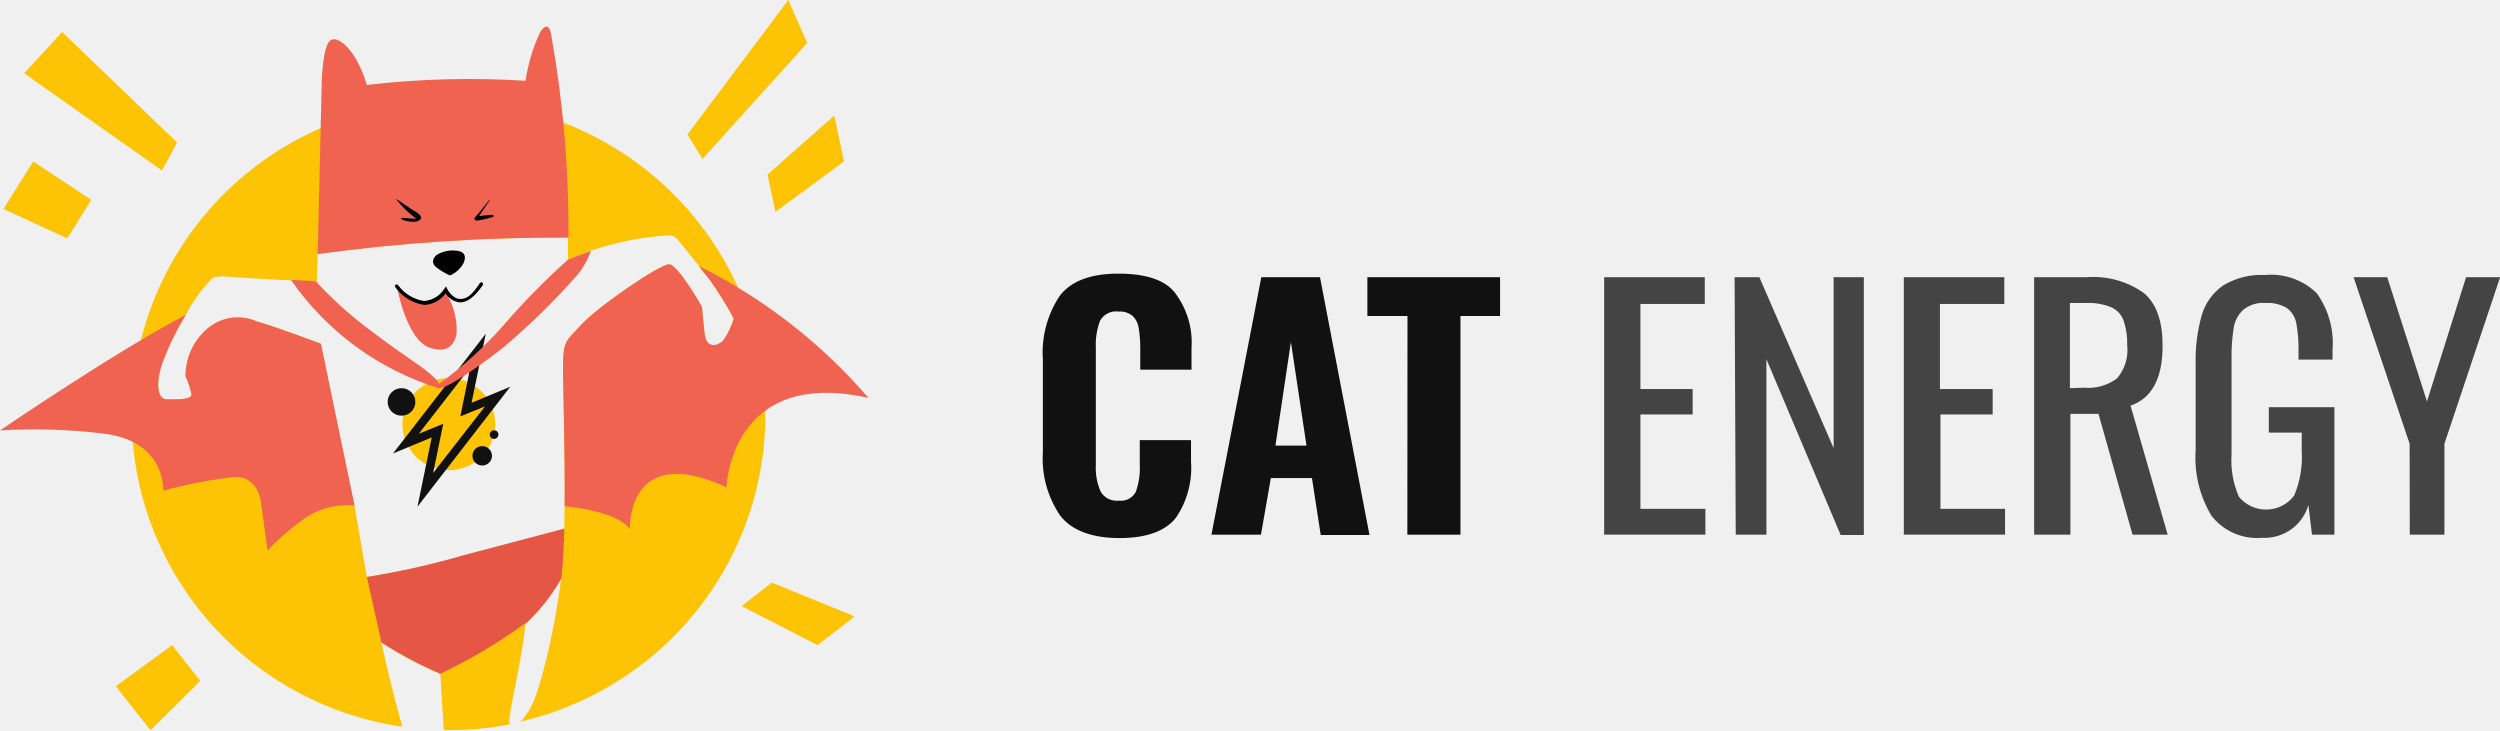
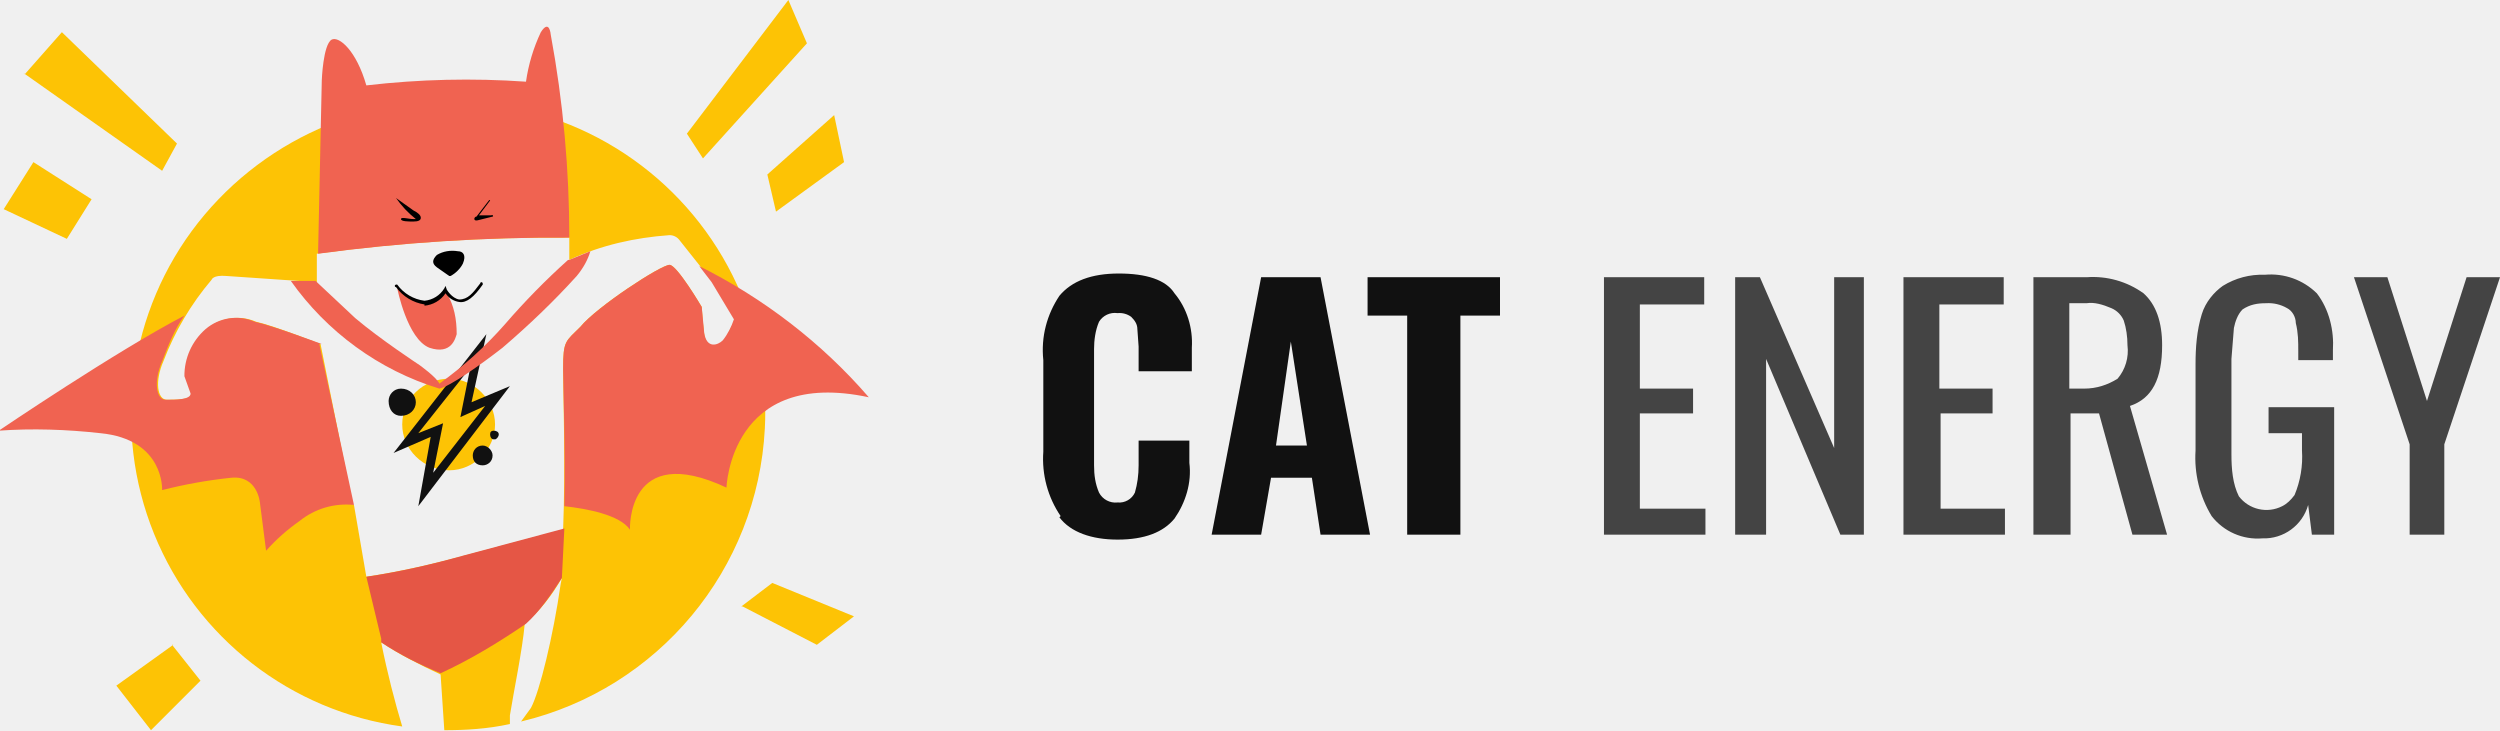
- <svg xmlns="http://www.w3.org/2000/svg" width="202" height="59" viewBox="0 0 202 59" fill="none">
+ <svg xmlns="http://www.w3.org/2000/svg" width="202" height="59" fill="none">
  <g clip-path="url(#clip0)">
-     <path d="M59.883 23.806C58.158 19.709 55.382 16.132 51.83 13.431C48.278 10.729 44.074 8.999 39.637 8.411C35.201 7.823 30.686 8.399 26.544 10.081C22.402 11.763 18.776 14.492 16.029 17.997C13.281 21.502 11.508 25.66 10.885 30.056C10.262 34.453 10.812 38.934 12.479 43.054C14.147 47.175 16.874 50.789 20.389 53.538C23.903 56.287 28.083 58.075 32.511 58.722C31.931 56.649 31.341 54.358 30.821 51.928C32.334 52.901 33.926 53.747 35.581 54.457C35.581 54.457 35.701 56.599 35.861 58.99C37.65 59.021 39.436 58.864 41.192 58.524C41.146 58.275 41.146 58.019 41.192 57.77C41.482 55.915 42.282 52.572 42.442 50.42C43.595 49.35 44.573 48.108 45.342 46.74L45.282 47.176C44.732 51.402 43.582 55.915 42.882 57.165C42.655 57.579 42.376 57.962 42.052 58.306C45.672 57.463 49.064 55.85 51.992 53.578C54.921 51.306 57.317 48.429 59.013 45.147C60.709 41.865 61.666 38.257 61.816 34.572C61.966 30.887 61.306 27.213 59.883 23.806ZM58.412 27.566C57.972 27.992 57.062 28.28 56.912 26.99C56.762 25.701 56.722 24.798 56.722 24.798C56.722 24.798 54.792 21.396 54.072 21.356C53.352 21.317 48.242 24.798 46.892 26.316C45.722 27.596 45.492 27.506 45.492 29.758C45.492 31.454 45.712 37.862 45.592 42.762L37.441 44.915C34.88 45.644 32.274 46.214 29.641 46.621L28.641 40.838H28.501L25.931 27.774C25.931 27.774 22.121 26.346 20.721 25.959C20.063 25.674 19.337 25.581 18.628 25.692C17.92 25.802 17.258 26.112 16.72 26.584C16.172 27.06 15.734 27.647 15.436 28.306C15.137 28.965 14.985 29.68 14.99 30.403C15.202 30.864 15.363 31.346 15.47 31.841C15.52 32.317 14.27 32.267 13.47 32.267C12.67 32.267 12.55 30.839 13.18 29.163C13.672 27.874 14.281 26.632 15 25.453C15.541 24.4 16.239 23.433 17.07 22.586C17.07 22.586 17.21 22.249 18.32 22.348C19.43 22.447 25.601 22.775 25.601 22.775L25.651 20.523C32.358 19.605 39.122 19.16 45.892 19.194C45.892 19.799 45.892 20.404 45.892 21.009C48.456 19.848 51.218 19.175 54.032 19.025C54.183 19.021 54.332 19.055 54.466 19.122C54.601 19.19 54.716 19.289 54.802 19.412C55.142 19.839 57.212 22.388 57.452 22.755C58.125 23.708 58.736 24.702 59.282 25.731C59.095 26.382 58.801 26.999 58.412 27.556V27.566Z" fill="#FDC305" />
-     <path d="M56.463 21.495C56.933 22.09 57.343 22.616 57.463 22.775C58.135 23.728 58.746 24.721 59.293 25.75C59.103 26.381 58.812 26.977 58.433 27.516C57.993 27.943 57.083 28.23 56.933 26.941C56.783 25.651 56.723 24.798 56.723 24.798C56.723 24.798 54.793 21.396 54.073 21.356C53.353 21.317 48.242 24.798 46.892 26.316C45.722 27.596 45.492 27.506 45.492 29.758C45.492 31.246 45.662 36.354 45.622 40.897C47.432 41.096 50.093 41.592 50.893 42.762C50.893 42.762 50.603 35.64 58.703 39.37C58.703 39.37 58.983 29.659 70.163 32.148C66.363 27.722 61.703 24.099 56.463 21.495Z" fill="#F06351" />
-     <path d="M45.932 19.194C45.973 13.697 45.504 8.209 44.532 2.797C44.532 2.797 44.382 1.508 43.662 2.559C43.068 3.816 42.664 5.153 42.462 6.527C38.187 6.255 33.896 6.368 29.642 6.864C28.821 4.136 27.421 2.896 26.751 3.224C26.081 3.551 26.001 6.477 26.001 6.477L25.671 20.523C32.385 19.604 39.155 19.159 45.932 19.194Z" fill="#F06351" />
-     <path d="M45.352 46.74C45.481 45.678 45.551 44.27 45.592 42.712L37.441 44.865C34.881 45.611 32.276 46.197 29.642 46.621L30.752 51.58C30.752 51.69 30.752 51.799 30.822 51.908C32.334 52.881 33.926 53.727 35.581 54.437C38 53.29 40.304 51.919 42.462 50.34V50.4C43.61 49.335 44.584 48.1 45.352 46.74Z" fill="#E55645" />
-     <path d="M32.002 16.089C31.952 15.99 33.002 16.764 33.412 17.002C33.822 17.24 34.022 17.418 34.022 17.587C34.022 17.756 33.762 17.924 33.402 17.924C33.042 17.924 32.482 17.805 32.402 17.666C32.322 17.527 33.002 17.666 33.342 17.666H33.632C33.016 17.22 32.467 16.689 32.002 16.089Z" fill="black" />
-     <path d="M39.502 16.198C39.502 16.198 38.502 17.468 38.412 17.527C38.322 17.587 38.242 17.865 38.602 17.815C39.015 17.754 39.423 17.661 39.822 17.537C39.932 17.478 39.892 17.339 39.702 17.359C39.512 17.379 39.022 17.408 38.702 17.468L39.552 16.208C39.552 16.208 39.582 16.089 39.502 16.198Z" fill="black" />
-     <path d="M36.362 22.259C36.825 22.056 37.208 21.708 37.452 21.267C37.732 20.612 37.452 20.364 37.012 20.275C36.406 20.166 35.782 20.286 35.262 20.612C34.872 20.979 34.922 21.336 35.262 21.604C35.599 21.867 35.969 22.087 36.362 22.259Z" fill="black" />
-     <path d="M36.002 23.509C35.887 23.734 35.731 23.936 35.542 24.104C35.257 24.331 34.907 24.463 34.542 24.481C33.991 24.534 33.441 24.378 33.002 24.044C32.8 23.927 32.621 23.776 32.472 23.598C32.371 23.49 32.249 23.405 32.112 23.35C32.112 23.35 32.862 27.427 34.682 28.081C36.502 28.736 36.842 27.328 36.892 26.951C36.953 25.822 36.667 24.701 36.072 23.737C36.072 23.439 36.052 23.638 36.002 23.509Z" fill="#F06351" />
-     <path d="M34.301 24.64C33.834 24.573 33.384 24.413 32.98 24.169C32.576 23.925 32.226 23.603 31.951 23.221C31.927 23.194 31.913 23.159 31.913 23.122C31.913 23.085 31.927 23.05 31.951 23.023C31.965 23.009 31.98 22.999 31.997 22.992C32.014 22.985 32.033 22.981 32.051 22.981C32.07 22.981 32.089 22.985 32.106 22.992C32.123 22.999 32.139 23.009 32.151 23.023C32.399 23.367 32.713 23.659 33.075 23.882C33.437 24.105 33.841 24.255 34.261 24.322C34.594 24.297 34.917 24.195 35.202 24.022C35.487 23.85 35.727 23.613 35.901 23.33L36.041 23.142L36.142 23.36C36.142 23.36 36.522 24.114 37.142 24.154C37.761 24.193 38.202 23.737 38.772 22.874C38.793 22.842 38.826 22.82 38.863 22.813C38.901 22.805 38.94 22.813 38.971 22.834C39.003 22.855 39.025 22.888 39.033 22.925C39.04 22.962 39.033 23.001 39.011 23.033C38.345 24.005 37.715 24.471 37.121 24.431C36.892 24.401 36.673 24.32 36.479 24.195C36.285 24.07 36.122 23.903 36.002 23.707C35.806 23.978 35.552 24.203 35.258 24.364C34.964 24.525 34.637 24.619 34.301 24.64Z" fill="black" />
-     <path d="M36.262 37.991C38.333 37.991 40.012 36.325 40.012 34.271C40.012 32.217 38.333 30.551 36.262 30.551C34.191 30.551 32.512 32.217 32.512 34.271C32.512 36.325 34.191 37.991 36.262 37.991Z" fill="#FDC305" />
-     <path d="M41.232 31.246L38.102 32.545L39.252 26.961L31.752 36.642L34.882 35.343L33.732 40.937L41.232 31.246ZM33.842 35.045L38.002 29.679L37.192 33.646L39.192 32.833L35.002 38.209L35.812 34.241L33.842 35.045Z" fill="#111111" />
-     <path d="M32.441 33.587C33.06 33.587 33.562 33.089 33.562 32.476C33.562 31.862 33.06 31.365 32.441 31.365C31.823 31.365 31.322 31.862 31.322 32.476C31.322 33.089 31.823 33.587 32.441 33.587Z" fill="#111111" />
-     <path d="M38.962 37.614C39.398 37.614 39.752 37.263 39.752 36.83C39.752 36.398 39.398 36.047 38.962 36.047C38.526 36.047 38.172 36.398 38.172 36.83C38.172 37.263 38.526 37.614 38.962 37.614Z" fill="#111111" />
-     <path d="M39.922 35.462C40.115 35.462 40.272 35.306 40.272 35.114C40.272 34.923 40.115 34.767 39.922 34.767C39.729 34.767 39.572 34.923 39.572 35.114C39.572 35.306 39.729 35.462 39.922 35.462Z" fill="#111111" />
-     <path d="M45.882 20.989C44.077 22.603 42.377 24.329 40.792 26.157C39.213 27.972 37.432 29.602 35.482 31.018C35.262 30.492 33.852 29.51 33.852 29.51C33.852 29.51 30.712 27.377 28.651 25.701C27.538 24.781 26.489 23.787 25.511 22.725L23.511 22.616C26.398 26.799 30.628 29.89 35.512 31.385C36.372 31.246 38.792 29.53 40.602 28.131C42.743 26.325 44.749 24.365 46.602 22.269C47.1 21.682 47.487 21.009 47.742 20.285C46.602 20.662 45.882 20.989 45.882 20.989Z" fill="#F06351" />
-     <path d="M65.223 3.472L56.763 12.836L55.543 10.862L63.693 0L65.223 3.472Z" fill="#FDC305" />
-     <path d="M62.653 17.121L68.193 13.044L67.413 9.334L62.013 14.105L62.653 17.121Z" fill="#FDC305" />
-     <path d="M59.923 48.972L66.053 52.126L69.063 49.805L62.373 47.077L59.923 48.972Z" fill="#FDC305" />
-     <path d="M1.95 5.922L5.02 2.589L14.31 11.516L13.09 13.778L1.95 5.922Z" fill="#FDC305" />
-     <path d="M7.38 16.149L2.68 13.044L0.28 16.883L5.43 19.263L7.38 16.149Z" fill="#FDC305" />
-     <path d="M13.91 52.126L9.36 55.449L12.16 59L16.18 55.012L13.91 52.126Z" fill="#FDC305" />
-     <path d="M25.931 27.774C25.931 27.774 22.121 26.346 20.721 25.959C20.064 25.674 19.338 25.581 18.629 25.692C17.92 25.802 17.258 26.112 16.721 26.584C16.173 27.06 15.735 27.647 15.436 28.306C15.137 28.965 14.986 29.68 14.991 30.403C15.202 30.864 15.363 31.346 15.471 31.841C15.521 32.317 14.271 32.267 13.471 32.267C12.671 32.267 12.551 30.839 13.181 29.163C13.672 27.874 14.281 26.632 15.001 25.453C9.55 28.27 0 34.777 0 34.777C2.732 34.614 5.473 34.693 8.19 35.015C13.441 35.541 13.191 39.647 13.191 39.647C15.037 39.142 16.919 38.775 18.821 38.546C20.941 38.407 21.091 40.649 21.091 40.649L21.621 44.478C22.426 43.614 23.313 42.831 24.271 42.137C25.506 41.157 27.078 40.694 28.651 40.848L25.931 27.774Z" fill="#F06351" />
-     <path d="M85.664 41.661C84.634 40.147 84.141 38.336 84.264 36.513V29.073C84.134 27.237 84.619 25.41 85.644 23.876C86.571 22.692 88.154 22.104 90.394 22.11C92.634 22.117 94.151 22.636 94.944 23.668C95.912 24.946 96.384 26.526 96.274 28.121V29.867H92.134V27.972C92.129 27.474 92.085 26.977 92.004 26.485C91.954 26.128 91.789 25.798 91.534 25.542C91.377 25.408 91.194 25.307 90.996 25.244C90.799 25.181 90.591 25.157 90.384 25.175C90.087 25.131 89.784 25.179 89.516 25.312C89.247 25.445 89.027 25.657 88.884 25.919C88.621 26.616 88.505 27.358 88.544 28.101V37.545C88.499 38.292 88.632 39.04 88.934 39.727C89.079 39.974 89.293 40.175 89.55 40.304C89.808 40.432 90.098 40.483 90.384 40.451C90.666 40.49 90.953 40.441 91.204 40.309C91.456 40.177 91.659 39.97 91.784 39.717C92.026 39.019 92.131 38.282 92.094 37.545V35.561H96.234V37.277C96.356 38.895 95.923 40.507 95.004 41.849C94.124 42.941 92.604 43.476 90.444 43.476C88.284 43.476 86.594 42.881 85.664 41.661Z" fill="#111111" />
-     <path d="M101.915 22.398H106.655L110.655 43.228H106.715L106.005 38.626H102.685L101.885 43.199H97.885L101.915 22.398ZM105.565 36.007L104.305 27.635L103.055 36.007H105.565Z" fill="#111111" />
-     <path d="M113.725 25.532H110.485V22.398H121.205V25.532H118.005V43.199H113.715L113.725 25.532Z" fill="#111111" />
-     <path d="M129.616 22.398H137.746V24.56H132.546V31.434H136.766V33.488H132.546V41.115H137.796V43.199H129.616V22.398Z" fill="#444444" />
-     <path d="M140.157 22.398H142.157L148.157 36.215V22.398H150.597V43.228H148.727L142.727 29.024V43.199H140.247L140.157 22.398Z" fill="#444444" />
-     <path d="M153.828 22.398H161.948V24.56H156.748V31.434H161.008V33.488H156.788V41.115H162.008V43.199H153.828V22.398Z" fill="#444444" />
-     <path d="M164.358 22.398H168.578C170.241 22.265 171.897 22.726 173.248 23.697C174.248 24.56 174.738 25.969 174.738 27.923C174.738 30.568 173.875 32.185 172.148 32.773L175.148 43.199H172.308L169.558 33.438H167.288V43.199H164.358V22.398ZM168.358 31.325C169.322 31.418 170.285 31.149 171.058 30.571C171.372 30.202 171.607 29.774 171.748 29.311C171.889 28.849 171.933 28.363 171.878 27.883C171.898 27.21 171.8 26.539 171.588 25.899C171.502 25.663 171.369 25.447 171.198 25.263C171.026 25.079 170.819 24.931 170.588 24.828C169.939 24.564 169.239 24.445 168.538 24.481H167.248V31.365L168.358 31.325Z" fill="#444444" />
-     <path d="M178.679 41.661C177.723 40.061 177.28 38.21 177.409 36.354V29.411C177.374 28.071 177.543 26.733 177.909 25.443C178.198 24.473 178.811 23.63 179.649 23.052C180.66 22.448 181.83 22.158 183.009 22.219C183.771 22.147 184.54 22.241 185.262 22.495C185.984 22.749 186.642 23.155 187.189 23.687C188.148 25.02 188.602 26.647 188.469 28.28V29.054H185.719V28.409C185.738 27.638 185.677 26.867 185.539 26.108C185.448 25.621 185.177 25.186 184.779 24.887C184.26 24.584 183.66 24.442 183.059 24.481C182.406 24.425 181.756 24.625 181.249 25.036C180.834 25.427 180.563 25.944 180.479 26.504C180.352 27.322 180.295 28.148 180.309 28.974V36.701C180.229 37.876 180.432 39.052 180.899 40.133C181.17 40.466 181.515 40.733 181.906 40.913C182.297 41.094 182.725 41.183 183.156 41.174C183.587 41.166 184.011 41.059 184.394 40.864C184.778 40.668 185.111 40.387 185.369 40.044C185.851 38.9 186.059 37.661 185.979 36.424V34.956H183.319V32.902H188.619V43.199H186.809L186.519 40.808C186.29 41.602 185.796 42.296 185.119 42.777C184.442 43.258 183.621 43.497 182.789 43.456C182.007 43.525 181.22 43.396 180.501 43.082C179.783 42.768 179.156 42.279 178.679 41.661Z" fill="#444444" />
-     <path d="M194.699 35.858L190.169 22.398H192.889L196.099 32.436L199.259 22.398H202.009L197.509 35.858V43.199H194.709L194.699 35.858Z" fill="#444444" />
+     <path d="M59.9 23.8A25.4 25.4 0 0039.6 8.4 25.8 25.8 0 0016 18a25.3 25.3 0 0016.5 40.7c-.6-2-1.2-4.3-1.7-6.8 1.5 1 3.1 1.8 4.8 2.6l.3 4.5c1.7 0 3.5-.1 5.3-.5v-.7c.3-1.9 1-5.2 1.2-7.4 1.2-1 2.2-2.3 3-3.7l-.1.5c-.6 4.2-1.7 8.7-2.4 10l-.8 1.1a25.7 25.7 0 0019.7-23.7c.2-3.7-.5-7.4-2-10.8zm-1.5 3.8c-.4.4-1.3.7-1.5-.6a34 34 0 01-.2-2.2s-2-3.4-2.6-3.4c-.7 0-5.9 3.4-7.2 5-1.2 1.2-1.4 1.1-1.4 3.4 0 1.7.2 8 0 13l-8 2.1c-2.6.7-5.2 1.3-7.9 1.7l-1-5.8h-.1l-2.6-13s-3.8-1.5-5.2-1.8a3.8 3.8 0 00-4 .6 5 5 0 00-1.7 3.8l.5 1.4c0 .5-1.2.5-2 .5s-1-1.5-.3-3.1a22.5 22.5 0 013.9-6.6s.1-.4 1.2-.3l7.3.5v-2.3A144 144 0 0146 19.2V21c2.6-1.2 5.3-1.8 8.1-2a1 1 0 01.8.4l2.7 3.4 1.8 3-.9 1.8z" fill="#FDC305" />
+     <path d="M56.5 21.5l1 1.3 1.8 3c-.2.6-.5 1.2-.9 1.7-.4.4-1.3.7-1.5-.6l-.2-2.1s-2-3.4-2.6-3.4c-.7 0-5.9 3.4-7.2 5-1.2 1.2-1.4 1.1-1.4 3.4 0 1.4.2 6.6.1 11.1 1.8.2 4.5.7 5.3 1.9 0 0-.3-7.2 7.8-3.4 0 0 .3-9.7 11.5-7.3-3.8-4.4-8.5-8-13.7-10.6zM46 19.2c0-5.5-.5-11-1.5-16.4 0 0-.1-1.3-.8-.2a14 14 0 00-1.2 4c-4.3-.3-8.6-.2-12.9.3-.8-2.8-2.2-4-2.8-3.7-.7.4-.8 3.3-.8 3.3l-.3 14a144 144 0 0120.2-1.3z" fill="#F06351" />
+     <path d="M45.4 46.7l.2-4-8.2 2.2c-2.5.7-5.1 1.3-7.8 1.7l1.2 5v.3c1.5 1 3.1 1.8 4.8 2.5 2.4-1.1 4.7-2.5 6.9-4 1.1-1 2-2.3 2.9-3.7z" fill="#E55645" />
+     <path d="M32 16l1.4 1c.4.2.6.4.6.6 0 .2-.2.3-.6.3-.4 0-1 0-1-.2s.6 0 1 0h.2A8 8 0 0132 16zM39.5 16.2l-1 1.3c-.2 0-.3.4.1.3l1.2-.3c.1 0 0-.2-.1-.1h-1l.9-1.2s0-.1-.1 0zM36.4 22.3c.4-.2.8-.6 1-1 .3-.7 0-1-.4-1-.6-.1-1.2 0-1.7.3-.4.4-.4.7 0 1l1 .7z" fill="#000" />
+     <path d="M36 23.5a2 2 0 01-.5.6c-.2.2-.6.4-1 .4-.5 0-1-.1-1.5-.5a2 2 0 01-.5-.4 1 1 0 00-.4-.3s.8 4.1 2.6 4.8c1.8.6 2.1-.8 2.2-1.1 0-1.2-.2-2.3-.8-3.3 0-.3 0 0-.1-.2z" fill="#F06351" />
+     <path d="M34.3 24.6a3.5 3.5 0 01-2.3-1.4.1.1 0 010-.2.1.1 0 01.1 0 3.2 3.2 0 002.2 1.3 2.1 2.1 0 001.6-1l.1-.2.1.3s.4.7 1 .8c.7 0 1.1-.5 1.7-1.3a.1.1 0 01.2 0 .1.1 0 010 .1c-.7 1-1.3 1.5-1.9 1.4a1.6 1.6 0 01-1.1-.7 2.3 2.3 0 01-1.7 1z" fill="#000" />
+     <path d="M36.3 38c2 0 3.7-1.7 3.7-3.7s-1.7-3.7-3.7-3.7c-2.1 0-3.8 1.6-3.8 3.7 0 2 1.7 3.7 3.8 3.7z" fill="#FDC305" />
+     <path d="M41.2 31.2l-3.1 1.3 1.2-5.5-7.5 9.6 3-1.3-1 5.6 7.4-9.7zM33.8 35l4.2-5.3-.8 4 2-.9-4.2 5.4.8-4-2 .8zM32.4 33.6c.7 0 1.2-.5 1.2-1.1 0-.6-.5-1.1-1.2-1.1-.6 0-1 .5-1 1 0 .7.4 1.2 1 1.2zM39 37.6c.4 0 .8-.3.8-.8 0-.4-.4-.8-.8-.8-.5 0-.8.4-.8.8 0 .5.3.8.8.8zM40 35.5c.1 0 .3-.2.3-.4s-.2-.3-.4-.3-.3.1-.3.3c0 .2.1.4.3.4z" fill="#111" />
+     <path d="M45.9 21a57.2 57.2 0 00-5.1 5.2 31.8 31.8 0 01-5.3 4.8c-.2-.5-1.6-1.5-1.6-1.5s-3.2-2.1-5.2-3.8l-3.2-3h-2c2.9 4.1 7.1 7.2 12 8.7.9-.2 3.3-1.9 5.1-3.3 2.1-1.8 4.1-3.7 6-5.8.5-.6.9-1.3 1.1-2L46 21z" fill="#F06351" />
+     <path d="M65.2 3.5l-8.4 9.3-1.3-2L63.7 0l1.5 3.5zM62.7 17.1l5.5-4-.8-3.8-5.4 4.8.7 3zM60 49l6 3.1 3-2.3-6.6-2.7-2.5 1.9zM2 6l3-3.4 9.3 9-1.2 2.2L1.9 5.9zM7.4 16.1l-4.7-3-2.4 3.8 5.1 2.4 2-3.2zM14 52.1l-4.6 3.3 2.8 3.6 4-4-2.3-2.9z" fill="#FDC305" />
+     <path d="M26 27.8S22 26.3 20.6 26a3.8 3.8 0 00-4 .6 5 5 0 00-1.7 3.8l.5 1.4c0 .5-1.2.5-2 .5s-1-1.5-.3-3.1c.5-1.3 1-2.6 1.8-3.7-5.4 2.8-15 9.3-15 9.3 2.7-.2 5.5-.1 8.2.2 5.2.5 5 4.6 5 4.6a39 39 0 015.6-1c2.1-.2 2.3 2 2.3 2l.5 3.9c.8-.9 1.7-1.7 2.7-2.4a6 6 0 014.4-1.3l-2.8-13z" fill="#F06351" />
+     <path d="M85.7 41.7a8.2 8.2 0 01-1.4-5.2v-7.4c-.2-1.9.3-3.7 1.3-5.2 1-1.2 2.6-1.8 4.8-1.8 2.2 0 3.8.5 4.5 1.6 1 1.2 1.5 2.8 1.4 4.4V30H92v-2l-.1-1.4c0-.4-.2-.7-.5-1a1.6 1.6 0 00-1.1-.3 1.5 1.5 0 00-1.5.7c-.3.7-.4 1.5-.4 2.2v9.4c0 .8.1 1.5.4 2.2a1.5 1.5 0 001.5.8 1.4 1.4 0 001.4-.8c.2-.7.3-1.4.3-2.2v-2h4.1v1.8c.2 1.6-.3 3.2-1.2 4.5-.9 1.1-2.4 1.7-4.6 1.7-2.1 0-3.8-.6-4.7-1.8zM102 22.4h4.7l4 20.8h-4l-.7-4.6h-3.3l-.8 4.6h-4l4-20.8zm3.6 13.6l-1.3-8.4-1.2 8.4h2.5zM113.7 25.5h-3.2v-3.1h10.7v3.1H118v17.7h-4.3V25.5z" fill="#111" />
+     <path d="M129.6 22.4h8.1v2.2h-5.2v6.8h4.3v2h-4.3v7.7h5.3v2.1h-8.2V22.4zM140.2 22.4h2l6 13.8V22.4h2.4v20.8h-1.9l-6-14.2v14.2h-2.5V22.4zM153.8 22.4h8.1v2.2h-5.2v6.8h4.3v2h-4.2v7.7h5.2v2.1h-8.2V22.4zM164.4 22.4h4.2a7 7 0 014.6 1.3c1 .9 1.5 2.3 1.5 4.2 0 2.7-.8 4.3-2.6 4.9l3 10.4h-2.8l-2.7-9.8h-2.3v9.8h-3V22.4zm4 9c1 0 1.9-.3 2.7-.8a3.5 3.5 0 00.8-2.7c0-.7-.1-1.4-.3-2a1.9 1.9 0 00-1-1c-.7-.3-1.4-.5-2-.4h-1.4v6.9h1.2zM178.7 41.7a9.1 9.1 0 01-1.3-5.3v-7c0-1.3.1-2.7.5-4 .3-1 1-1.8 1.7-2.3a6 6 0 013.4-.9 5.3 5.3 0 014.2 1.5c1 1.3 1.4 3 1.3 4.6v.8h-2.8v-.7c0-.8 0-1.5-.2-2.3 0-.5-.3-1-.7-1.2a3 3 0 00-1.7-.4c-.7 0-1.3.1-1.9.5-.4.4-.6 1-.7 1.5l-.2 2.5v7.7c0 1.2.1 2.4.6 3.4a2.8 2.8 0 003.5.8c.4-.2.7-.5 1-.9a8 8 0 00.6-3.6V35h-2.7v-2.1h5.3v10.3h-1.8l-.3-2.4a3.7 3.7 0 01-3.7 2.7 4.7 4.7 0 01-4.1-1.8zM194.7 35.9l-4.5-13.5h2.7l3.2 10 3.2-10h2.7l-4.5 13.5v7.3h-2.8v-7.3z" fill="#444" />
  </g>
  <defs>
    <clipPath id="clip0">
-       <rect width="202" height="59" fill="white" />
+       <path fill="#fff" d="M0 0h202v59H0z" />
    </clipPath>
  </defs>
</svg>
